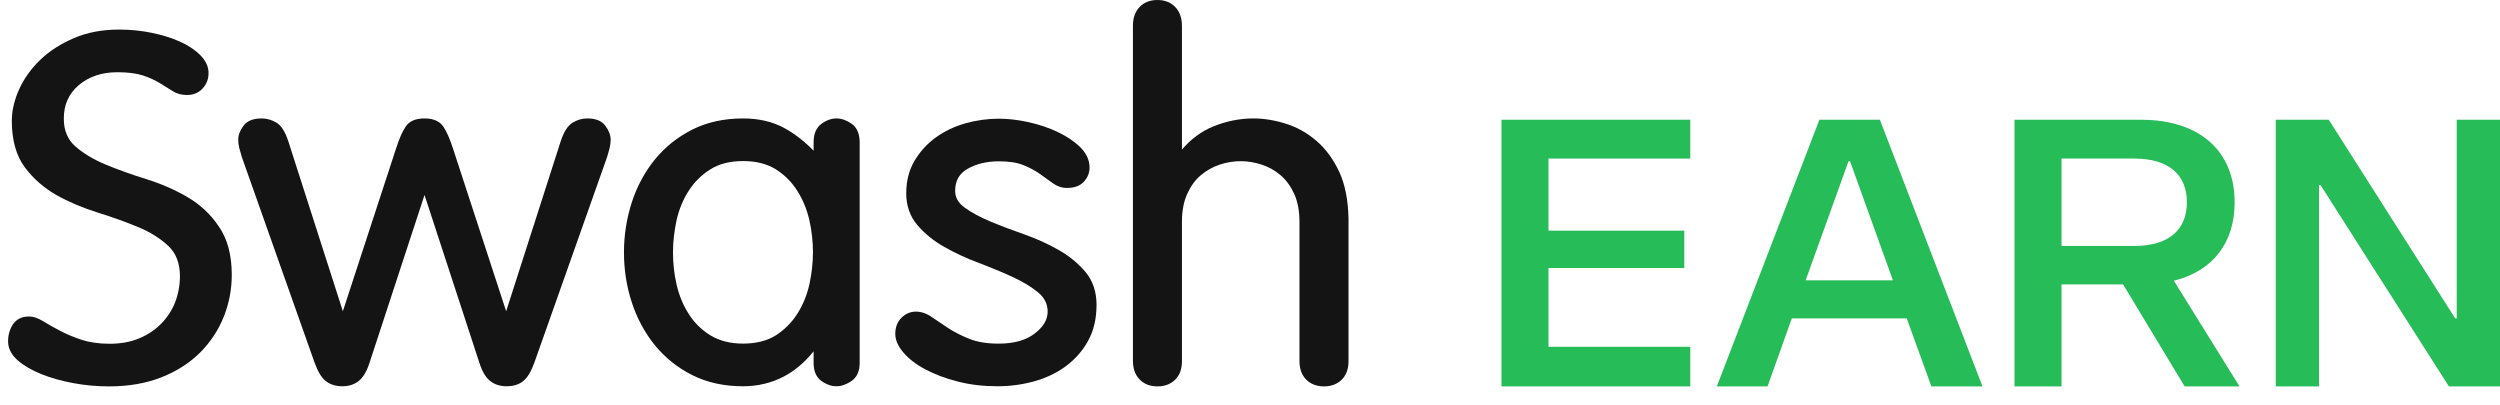
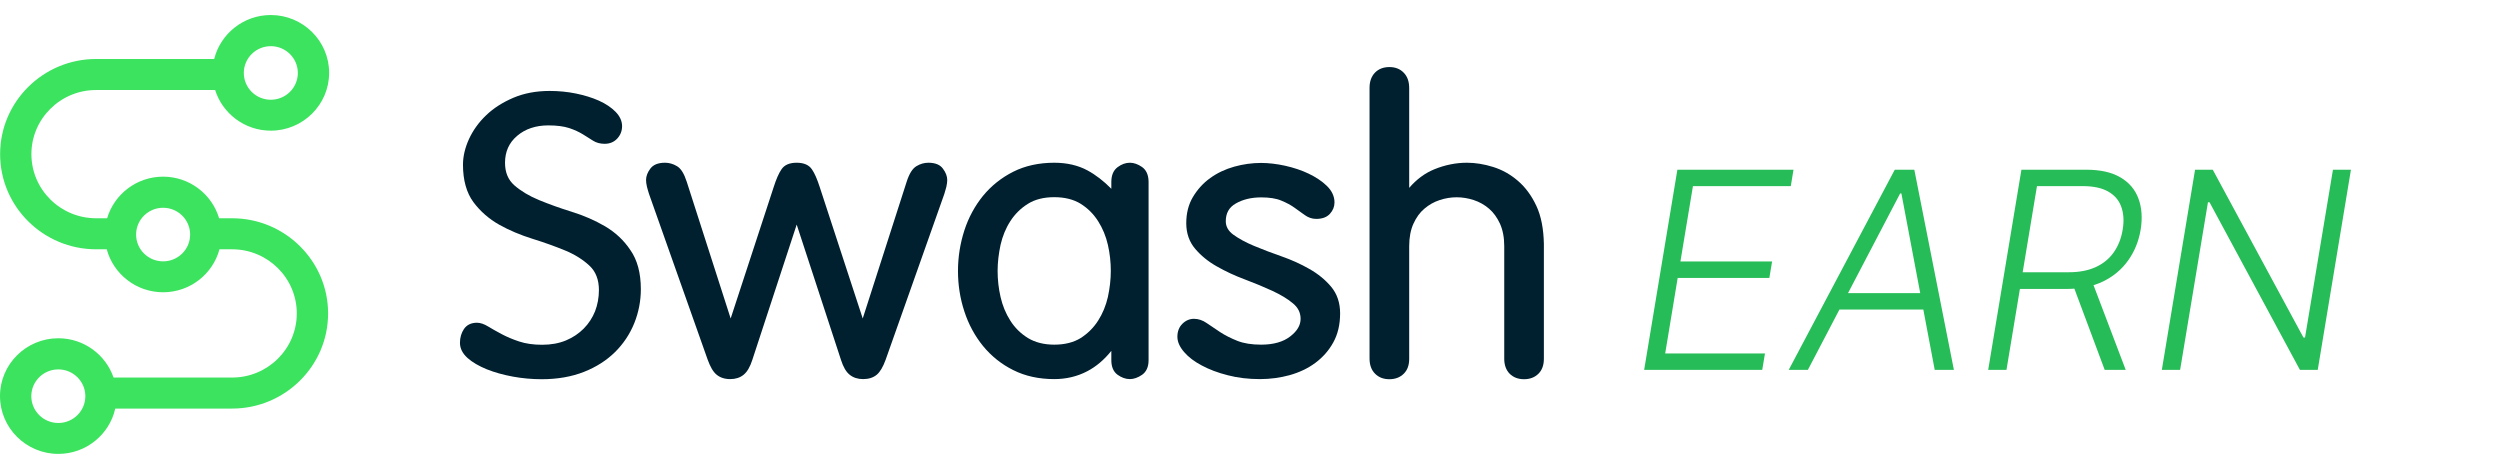
- <svg xmlns="http://www.w3.org/2000/svg" width="99" height="16" viewBox="0 0 99 16" fill="none">
-   <path d="M52.129 5.577C52.497 5.891 52.798 6.302 53.033 6.804C53.268 7.306 53.386 7.929 53.401 8.659V14.302C53.401 14.606 53.314 14.855 53.135 15.032C52.956 15.21 52.721 15.301 52.43 15.301C52.139 15.301 51.904 15.21 51.725 15.032C51.551 14.855 51.459 14.606 51.459 14.302V8.776C51.459 8.35 51.388 7.98 51.25 7.676C51.112 7.377 50.933 7.128 50.714 6.941C50.494 6.753 50.244 6.611 49.968 6.52C49.411 6.337 48.849 6.337 48.297 6.52C48.021 6.611 47.771 6.753 47.551 6.941C47.331 7.123 47.153 7.372 47.015 7.676C46.877 7.975 46.805 8.35 46.805 8.776V14.302C46.805 14.611 46.718 14.855 46.54 15.032C46.361 15.21 46.126 15.301 45.835 15.301C45.544 15.301 45.308 15.21 45.13 15.027C44.951 14.845 44.864 14.596 44.864 14.287V1.014C44.864 0.705 44.956 0.456 45.13 0.274C45.308 0.091 45.544 0 45.835 0C46.126 0 46.361 0.091 46.54 0.279C46.718 0.461 46.805 0.715 46.805 1.034V5.922C47.163 5.506 47.577 5.197 48.042 5.009C48.563 4.796 49.099 4.69 49.636 4.69C50.05 4.69 50.484 4.761 50.918 4.898C51.357 5.034 51.766 5.263 52.129 5.577Z" fill="#141414" />
-   <path d="M7.421 7.803C6.925 7.514 6.379 7.275 5.791 7.093C5.219 6.915 4.683 6.723 4.192 6.52C3.712 6.322 3.308 6.079 2.986 5.8C2.68 5.531 2.527 5.166 2.527 4.695C2.527 4.147 2.721 3.711 3.119 3.372C3.518 3.032 4.034 2.86 4.647 2.86C5.066 2.86 5.408 2.905 5.669 2.991C5.929 3.078 6.154 3.184 6.338 3.296C6.527 3.412 6.696 3.519 6.839 3.61C6.997 3.711 7.191 3.762 7.406 3.762C7.656 3.762 7.865 3.676 8.024 3.503C8.177 3.336 8.259 3.133 8.259 2.895C8.259 2.647 8.152 2.408 7.937 2.19C7.733 1.982 7.462 1.8 7.125 1.648C6.798 1.501 6.42 1.384 6.001 1.298C5.582 1.212 5.148 1.171 4.708 1.171C4.054 1.171 3.456 1.283 2.935 1.506C2.414 1.729 1.965 2.013 1.602 2.363C1.239 2.707 0.958 3.103 0.764 3.524C0.57 3.95 0.468 4.375 0.468 4.786C0.468 5.547 0.641 6.165 0.979 6.621C1.316 7.073 1.74 7.443 2.24 7.727C2.736 8.005 3.283 8.234 3.865 8.416C4.437 8.594 4.974 8.786 5.464 8.989C5.944 9.187 6.348 9.44 6.665 9.739C6.971 10.023 7.125 10.429 7.125 10.931C7.125 11.301 7.058 11.651 6.936 11.97C6.808 12.29 6.624 12.573 6.384 12.817C6.144 13.06 5.852 13.258 5.51 13.4C5.168 13.542 4.78 13.613 4.345 13.613C3.911 13.613 3.533 13.557 3.216 13.45C2.894 13.344 2.608 13.222 2.353 13.085C2.097 12.949 1.878 12.827 1.699 12.715C1.5 12.594 1.316 12.533 1.152 12.533C0.866 12.533 0.652 12.639 0.514 12.842C0.386 13.035 0.32 13.263 0.32 13.516C0.32 13.795 0.447 14.044 0.698 14.267C0.933 14.475 1.249 14.657 1.633 14.814C2.011 14.966 2.445 15.088 2.915 15.174C3.385 15.261 3.86 15.301 4.325 15.301C5.096 15.301 5.791 15.179 6.394 14.941C6.997 14.703 7.508 14.373 7.917 13.968C8.325 13.562 8.642 13.085 8.857 12.553C9.071 12.021 9.178 11.458 9.178 10.885C9.178 10.099 9.005 9.455 8.668 8.974C8.346 8.487 7.922 8.097 7.421 7.803Z" fill="#141414" />
-   <path d="M23.258 4.69C23.054 4.69 22.86 4.745 22.676 4.857C22.482 4.974 22.323 5.222 22.195 5.622L20.044 12.325L17.935 5.871C17.812 5.496 17.689 5.207 17.556 5.014C17.413 4.801 17.163 4.69 16.811 4.69C16.458 4.69 16.208 4.796 16.065 5.014C15.932 5.207 15.809 5.491 15.687 5.871L13.577 12.325L11.426 5.622C11.298 5.227 11.145 4.974 10.946 4.857C10.762 4.745 10.562 4.69 10.363 4.69C10.026 4.69 9.786 4.786 9.643 4.979C9.505 5.161 9.433 5.349 9.433 5.536C9.433 5.633 9.449 5.744 9.474 5.856C9.5 5.962 9.536 6.084 9.576 6.216L12.453 14.348C12.58 14.698 12.718 14.941 12.887 15.078C13.056 15.22 13.28 15.296 13.556 15.296C13.817 15.296 14.036 15.225 14.21 15.083C14.384 14.941 14.527 14.703 14.639 14.348L16.811 7.721L18.977 14.348C19.089 14.703 19.227 14.941 19.406 15.083C19.58 15.225 19.804 15.296 20.06 15.296C20.336 15.296 20.555 15.225 20.729 15.083C20.898 14.941 21.036 14.703 21.163 14.353L24.04 6.221C24.07 6.125 24.095 6.033 24.119 5.945L24.12 5.942C24.127 5.914 24.135 5.887 24.142 5.861C24.167 5.744 24.183 5.638 24.183 5.541C24.183 5.354 24.111 5.166 23.973 4.984C23.835 4.786 23.59 4.69 23.258 4.69Z" fill="#141414" />
-   <path fill-rule="evenodd" clip-rule="evenodd" d="M33.128 4.69C33.322 4.69 33.522 4.761 33.721 4.897C33.93 5.044 34.038 5.288 34.043 5.617V14.373C34.043 14.703 33.93 14.941 33.721 15.088C33.516 15.225 33.317 15.296 33.128 15.296C32.924 15.296 32.719 15.225 32.525 15.083C32.321 14.936 32.219 14.693 32.219 14.368V13.912C31.866 14.353 31.468 14.687 31.038 14.911C30.548 15.169 30.001 15.296 29.424 15.296C28.673 15.296 27.999 15.149 27.416 14.855C26.834 14.566 26.338 14.165 25.935 13.673C25.536 13.182 25.225 12.609 25.02 11.975C24.811 11.341 24.709 10.677 24.709 9.993C24.709 9.308 24.816 8.644 25.02 8.01C25.225 7.377 25.536 6.804 25.935 6.312C26.338 5.82 26.834 5.425 27.416 5.131C27.999 4.837 28.678 4.69 29.424 4.69C30.042 4.69 30.589 4.816 31.049 5.065C31.452 5.283 31.846 5.587 32.219 5.967V5.633C32.219 5.303 32.321 5.06 32.525 4.908C32.719 4.761 32.924 4.69 33.128 4.69ZM28.137 13.283C28.489 13.496 28.918 13.607 29.424 13.607C29.94 13.607 30.374 13.496 30.717 13.283C31.059 13.065 31.35 12.776 31.57 12.431C31.795 12.082 31.953 11.691 32.05 11.27C32.142 10.844 32.193 10.414 32.193 9.993C32.193 9.572 32.147 9.141 32.05 8.715C31.953 8.294 31.795 7.904 31.57 7.554C31.35 7.204 31.064 6.92 30.717 6.702C30.374 6.489 29.94 6.378 29.424 6.378C28.918 6.378 28.484 6.484 28.137 6.702C27.784 6.92 27.493 7.209 27.273 7.554C27.049 7.899 26.89 8.294 26.793 8.715C26.701 9.146 26.65 9.572 26.65 9.993C26.65 10.414 26.696 10.844 26.793 11.27C26.89 11.691 27.049 12.082 27.273 12.431C27.493 12.781 27.784 13.065 28.137 13.283Z" fill="#141414" />
-   <path d="M41.916 9.896C41.502 9.658 41.042 9.45 40.552 9.278C40.072 9.111 39.617 8.938 39.208 8.766C38.804 8.599 38.462 8.411 38.197 8.218C37.946 8.036 37.824 7.818 37.824 7.559C37.824 7.164 37.982 6.875 38.314 6.687C38.656 6.49 39.075 6.388 39.556 6.388C39.959 6.388 40.291 6.439 40.542 6.545C40.797 6.652 41.017 6.768 41.19 6.895C41.369 7.022 41.538 7.144 41.691 7.255C41.86 7.377 42.049 7.443 42.253 7.443C42.544 7.443 42.769 7.362 42.922 7.194C43.071 7.032 43.147 6.844 43.147 6.637C43.147 6.337 43.019 6.064 42.769 5.82C42.534 5.592 42.233 5.394 41.885 5.227C41.538 5.06 41.149 4.933 40.731 4.837C40.312 4.745 39.913 4.7 39.556 4.7C39.116 4.7 38.672 4.761 38.237 4.882C37.803 5.004 37.405 5.192 37.062 5.44C36.715 5.689 36.434 6.003 36.214 6.368C35.995 6.738 35.887 7.169 35.887 7.656C35.887 8.147 36.035 8.568 36.327 8.913C36.608 9.242 36.965 9.537 37.389 9.775C37.808 10.013 38.263 10.226 38.753 10.409C39.239 10.591 39.688 10.779 40.097 10.966C40.501 11.154 40.843 11.357 41.109 11.58C41.364 11.788 41.487 12.041 41.487 12.34C41.487 12.655 41.323 12.938 40.981 13.202C40.639 13.471 40.158 13.608 39.556 13.608C39.096 13.608 38.708 13.547 38.391 13.42C38.069 13.293 37.783 13.146 37.543 12.989C37.297 12.827 37.078 12.68 36.894 12.553C36.694 12.411 36.48 12.34 36.265 12.34C36.056 12.34 35.862 12.421 35.698 12.584C35.535 12.746 35.453 12.959 35.453 13.222C35.453 13.466 35.565 13.719 35.785 13.973C35.995 14.216 36.286 14.439 36.654 14.632C37.016 14.824 37.441 14.987 37.926 15.108C38.411 15.235 38.937 15.296 39.499 15.296C39.995 15.296 40.48 15.23 40.945 15.103C41.415 14.972 41.839 14.774 42.202 14.505C42.565 14.236 42.866 13.902 43.086 13.501C43.31 13.101 43.423 12.619 43.423 12.072C43.423 11.554 43.275 11.118 42.984 10.768C42.697 10.429 42.34 10.135 41.916 9.896Z" fill="#141414" />
-   <path d="M61.32 9.134H66.698V10.613H61.32V13.733H66.935V15.301H59.458V4.741H66.935V6.279H61.32V9.134Z" fill="#26BC57" />
-   <path d="M75.507 12.609H70.956L69.995 15.301H67.986L72.049 4.741H74.443L78.506 15.301H76.482L75.507 12.609ZM74.96 11.101L73.261 6.383H73.202L71.503 11.101H74.96Z" fill="#26BC57" />
-   <path d="M86.512 15.301L84.074 11.263H81.636V15.301H79.774V4.741H84.768C87.162 4.741 88.492 6.028 88.492 8.01C88.492 9.592 87.65 10.731 86.084 11.116L88.684 15.301H86.512ZM81.636 9.74H84.517C85.877 9.74 86.601 9.104 86.601 8.01C86.601 6.915 85.877 6.279 84.517 6.279H81.636V9.74Z" fill="#26BC57" />
-   <path d="M99 15.301H96.976L91.893 7.329H91.834V15.301H90.12V4.741H92.218L97.227 12.609H97.286V4.741H99V15.301Z" fill="#26BC57" />
+ <svg xmlns="http://www.w3.org/2000/svg" width="109" height="20" viewBox="0 0 109 20" fill="none">
+   <path d="M66.18 7.884C66.508 8.164 66.776 8.529 66.985 8.975C67.195 9.422 67.299 9.977 67.313 10.626V15.645C67.313 15.916 67.236 16.137 67.076 16.294C66.917 16.452 66.708 16.534 66.449 16.534C66.189 16.534 65.98 16.452 65.821 16.294C65.666 16.137 65.585 15.916 65.585 15.645V10.73C65.585 10.351 65.521 10.022 65.398 9.751C65.275 9.485 65.116 9.264 64.92 9.097C64.725 8.93 64.502 8.804 64.256 8.723C63.761 8.561 63.26 8.561 62.769 8.723C62.523 8.804 62.3 8.93 62.105 9.097C61.909 9.26 61.75 9.481 61.627 9.751C61.505 10.017 61.441 10.351 61.441 10.73V15.645C61.441 15.92 61.364 16.137 61.204 16.294C61.045 16.452 60.836 16.534 60.577 16.534C60.317 16.534 60.108 16.452 59.949 16.29C59.79 16.128 59.712 15.907 59.712 15.632V3.826C59.712 3.55 59.794 3.329 59.949 3.167C60.108 3.005 60.317 2.924 60.577 2.924C60.836 2.924 61.045 3.005 61.204 3.172C61.364 3.334 61.441 3.559 61.441 3.844V8.191C61.759 7.821 62.128 7.546 62.542 7.379C63.005 7.19 63.483 7.095 63.961 7.095C64.329 7.095 64.716 7.158 65.102 7.28C65.494 7.402 65.858 7.605 66.18 7.884Z" fill="#002030" />
+   <path d="M26.377 9.864C25.935 9.607 25.449 9.395 24.926 9.233C24.416 9.075 23.939 8.903 23.502 8.723C23.074 8.547 22.715 8.331 22.429 8.083C22.156 7.844 22.019 7.519 22.019 7.1C22.019 6.613 22.192 6.225 22.547 5.923C22.902 5.62 23.361 5.467 23.907 5.467C24.28 5.467 24.584 5.508 24.817 5.584C25.049 5.661 25.249 5.756 25.412 5.855C25.581 5.959 25.731 6.053 25.858 6.135C25.999 6.225 26.172 6.27 26.363 6.27C26.586 6.27 26.772 6.193 26.913 6.04C27.05 5.891 27.123 5.711 27.123 5.499C27.123 5.278 27.027 5.066 26.836 4.872C26.654 4.687 26.413 4.525 26.113 4.389C25.822 4.259 25.485 4.155 25.112 4.078C24.739 4.001 24.353 3.965 23.962 3.965C23.379 3.965 22.847 4.065 22.383 4.263C21.919 4.461 21.519 4.714 21.196 5.025C20.873 5.332 20.623 5.684 20.45 6.058C20.277 6.437 20.186 6.815 20.186 7.181C20.186 7.857 20.341 8.407 20.641 8.813C20.941 9.215 21.319 9.544 21.764 9.796C22.206 10.044 22.692 10.247 23.211 10.41C23.72 10.568 24.198 10.739 24.635 10.919C25.062 11.095 25.422 11.321 25.703 11.587C25.976 11.839 26.113 12.2 26.113 12.646C26.113 12.976 26.054 13.287 25.945 13.571C25.831 13.855 25.667 14.107 25.453 14.324C25.239 14.54 24.98 14.716 24.675 14.843C24.371 14.969 24.025 15.032 23.639 15.032C23.252 15.032 22.915 14.982 22.633 14.888C22.347 14.793 22.092 14.685 21.864 14.563C21.637 14.441 21.442 14.333 21.282 14.234C21.105 14.126 20.941 14.071 20.796 14.071C20.541 14.071 20.35 14.166 20.227 14.347C20.113 14.518 20.054 14.721 20.054 14.946C20.054 15.194 20.168 15.415 20.391 15.614C20.6 15.799 20.882 15.961 21.223 16.101C21.56 16.236 21.946 16.344 22.365 16.421C22.783 16.498 23.206 16.534 23.62 16.534C24.307 16.534 24.926 16.425 25.462 16.213C25.999 16.002 26.454 15.708 26.818 15.348C27.182 14.987 27.464 14.563 27.655 14.089C27.846 13.616 27.941 13.115 27.941 12.606C27.941 11.907 27.787 11.334 27.486 10.906C27.2 10.473 26.822 10.126 26.377 9.864Z" fill="#002030" />
+   <path d="M40.477 7.095C40.295 7.095 40.122 7.145 39.958 7.244C39.785 7.347 39.644 7.568 39.53 7.925L37.615 13.886L35.737 8.146C35.628 7.812 35.519 7.555 35.4 7.384C35.273 7.194 35.05 7.095 34.736 7.095C34.422 7.095 34.2 7.19 34.072 7.384C33.954 7.555 33.845 7.807 33.736 8.146L31.857 13.886L29.942 7.925C29.828 7.573 29.692 7.347 29.515 7.244C29.351 7.145 29.174 7.095 28.996 7.095C28.696 7.095 28.482 7.181 28.355 7.352C28.232 7.514 28.168 7.681 28.168 7.848C28.168 7.934 28.182 8.033 28.205 8.132C28.227 8.227 28.259 8.335 28.296 8.452L30.856 15.686C30.97 15.997 31.093 16.213 31.243 16.335C31.393 16.461 31.593 16.529 31.839 16.529C32.071 16.529 32.266 16.466 32.421 16.34C32.576 16.213 32.703 16.001 32.803 15.686L34.736 9.792L36.665 15.686C36.765 16.001 36.888 16.213 37.047 16.34C37.202 16.466 37.402 16.529 37.629 16.529C37.875 16.529 38.07 16.466 38.225 16.34C38.375 16.213 38.498 16.001 38.612 15.69L41.172 8.457C41.2 8.372 41.222 8.29 41.243 8.212L41.244 8.209C41.25 8.184 41.257 8.16 41.263 8.137C41.286 8.033 41.3 7.938 41.3 7.853C41.3 7.686 41.236 7.519 41.113 7.356C40.99 7.181 40.772 7.095 40.477 7.095Z" fill="#002030" />
+   <path fill-rule="evenodd" clip-rule="evenodd" d="M49.264 7.095C49.437 7.095 49.614 7.158 49.791 7.28C49.978 7.411 50.074 7.627 50.078 7.92V15.708C50.078 16.001 49.978 16.213 49.791 16.344C49.61 16.466 49.432 16.529 49.264 16.529C49.082 16.529 48.9 16.466 48.727 16.34C48.545 16.209 48.454 15.992 48.454 15.704V15.298C48.14 15.69 47.786 15.988 47.404 16.186C46.967 16.416 46.48 16.529 45.966 16.529C45.298 16.529 44.697 16.398 44.179 16.137C43.66 15.88 43.219 15.523 42.86 15.086C42.505 14.649 42.227 14.139 42.045 13.575C41.859 13.011 41.768 12.421 41.768 11.812C41.768 11.203 41.864 10.612 42.045 10.049C42.227 9.485 42.505 8.975 42.86 8.538C43.219 8.101 43.66 7.749 44.179 7.487C44.697 7.226 45.302 7.095 45.966 7.095C46.517 7.095 47.003 7.208 47.413 7.429C47.772 7.623 48.122 7.893 48.454 8.231V7.934C48.454 7.641 48.545 7.424 48.727 7.289C48.9 7.158 49.082 7.095 49.264 7.095ZM44.82 14.739C45.134 14.928 45.516 15.027 45.966 15.027C46.426 15.027 46.812 14.928 47.117 14.739C47.422 14.545 47.681 14.288 47.877 13.981C48.077 13.67 48.218 13.323 48.304 12.948C48.386 12.57 48.431 12.186 48.431 11.812C48.431 11.438 48.391 11.054 48.304 10.675C48.218 10.301 48.077 9.954 47.877 9.643C47.681 9.332 47.426 9.079 47.117 8.885C46.812 8.696 46.426 8.597 45.966 8.597C45.516 8.597 45.129 8.691 44.82 8.885C44.506 9.079 44.247 9.336 44.051 9.643C43.851 9.949 43.71 10.301 43.624 10.675C43.542 11.059 43.496 11.438 43.496 11.812C43.496 12.186 43.537 12.57 43.624 12.948C43.71 13.323 43.851 13.67 44.051 13.981C44.247 14.292 44.506 14.545 44.82 14.739Z" fill="#002030" />
+   <path d="M57.088 11.726C56.719 11.514 56.31 11.329 55.873 11.176C55.446 11.027 55.041 10.874 54.677 10.721C54.318 10.572 54.013 10.405 53.776 10.234C53.553 10.071 53.444 9.877 53.444 9.647C53.444 9.296 53.585 9.039 53.881 8.872C54.186 8.696 54.559 8.606 54.986 8.606C55.346 8.606 55.641 8.651 55.864 8.746C56.092 8.84 56.287 8.944 56.442 9.057C56.601 9.169 56.751 9.278 56.888 9.377C57.038 9.485 57.206 9.544 57.388 9.544C57.647 9.544 57.847 9.472 57.984 9.323C58.116 9.178 58.184 9.012 58.184 8.827C58.184 8.561 58.07 8.317 57.847 8.101C57.638 7.898 57.37 7.722 57.06 7.573C56.751 7.424 56.405 7.311 56.032 7.226C55.659 7.145 55.305 7.104 54.986 7.104C54.595 7.104 54.199 7.158 53.813 7.266C53.426 7.375 53.071 7.541 52.767 7.762C52.457 7.983 52.207 8.263 52.012 8.588C51.816 8.917 51.721 9.3 51.721 9.733C51.721 10.171 51.852 10.545 52.112 10.851C52.362 11.145 52.68 11.406 53.058 11.618C53.431 11.83 53.836 12.02 54.272 12.182C54.704 12.344 55.105 12.511 55.468 12.678C55.828 12.845 56.133 13.025 56.369 13.224C56.596 13.409 56.706 13.634 56.706 13.9C56.706 14.18 56.56 14.432 56.255 14.667C55.951 14.906 55.523 15.027 54.986 15.027C54.577 15.027 54.231 14.973 53.949 14.861C53.663 14.748 53.408 14.617 53.194 14.477C52.976 14.333 52.78 14.202 52.617 14.089C52.439 13.963 52.248 13.9 52.057 13.9C51.871 13.9 51.698 13.972 51.552 14.117C51.407 14.261 51.334 14.45 51.334 14.685C51.334 14.901 51.434 15.127 51.63 15.352C51.816 15.569 52.075 15.767 52.403 15.938C52.726 16.11 53.103 16.254 53.535 16.362C53.967 16.475 54.436 16.529 54.936 16.529C55.377 16.529 55.81 16.47 56.224 16.358C56.642 16.241 57.02 16.065 57.342 15.826C57.665 15.587 57.934 15.289 58.129 14.933C58.329 14.576 58.429 14.148 58.429 13.661C58.429 13.201 58.297 12.813 58.038 12.502C57.784 12.2 57.465 11.938 57.088 11.726Z" fill="#002030" />
+   <path fill-rule="evenodd" clip-rule="evenodd" d="M9.38 3.925C9.702 4.95 10.669 5.697 11.807 5.697C13.209 5.697 14.35 4.565 14.35 3.176C14.35 1.787 13.209 0.655 11.807 0.655C10.617 0.655 9.613 1.473 9.339 2.572H4.189C1.883 2.572 0.005 4.434 0.005 6.72C0.005 9.007 1.883 10.869 4.189 10.869H4.654C4.943 11.946 5.936 12.743 7.112 12.743C8.287 12.743 9.28 11.946 9.569 10.869H10.12C11.676 10.869 12.94 12.123 12.94 13.665C12.94 15.208 11.676 16.461 10.12 16.461H4.951C4.61 15.467 3.659 14.748 2.543 14.748C1.142 14.748 0 15.88 0 17.269C0 18.658 1.142 19.79 2.543 19.79C3.755 19.79 4.773 18.942 5.025 17.814H10.12C12.426 17.814 14.305 15.952 14.305 13.665C14.305 11.379 12.426 9.516 10.12 9.516H9.553C9.243 8.47 8.265 7.702 7.112 7.702C5.958 7.702 4.98 8.47 4.671 9.516H4.189C2.634 9.516 1.369 8.263 1.369 6.72C1.369 5.178 2.634 3.925 4.189 3.925H9.38ZM11.807 2.013C11.157 2.013 10.63 2.536 10.63 3.181C10.63 3.825 11.157 4.349 11.807 4.349C12.458 4.349 12.986 3.825 12.986 3.181C12.986 2.536 12.458 2.013 11.807 2.013ZM5.934 10.227C5.934 9.582 6.461 9.059 7.112 9.059C7.762 9.059 8.29 9.582 8.29 10.227C8.29 10.872 7.762 11.395 7.112 11.395C6.461 11.395 5.934 10.872 5.934 10.227ZM1.365 17.274C1.365 16.629 1.892 16.106 2.543 16.106C3.193 16.106 3.721 16.629 3.721 17.274C3.721 17.919 3.193 18.442 2.543 18.442C1.892 18.442 1.365 17.919 1.365 17.274Z" fill="#3CE35F" />
+   <path d="M71.685 16.127L73.134 7.399H78.197L78.078 8.115H73.812L73.266 11.401H77.263L77.144 12.117H73.147L72.602 15.411H76.953L76.833 16.127H71.685ZM78.823 16.127H77.988L82.612 7.399H83.464L85.19 16.127H84.354L82.901 8.435H82.846L78.823 16.127ZM79.982 12.781H84.312L84.192 13.497H79.863L79.982 12.781ZM86.685 16.127L88.134 7.399H90.951C91.57 7.399 92.069 7.51 92.447 7.732C92.828 7.953 93.09 8.262 93.235 8.656C93.383 9.049 93.415 9.5 93.333 10.012C93.248 10.517 93.066 10.965 92.788 11.354C92.512 11.743 92.148 12.049 91.697 12.27C91.245 12.489 90.712 12.598 90.099 12.598H87.704L87.828 11.87H90.201C90.658 11.87 91.05 11.794 91.377 11.644C91.704 11.493 91.965 11.279 92.161 11C92.357 10.722 92.487 10.392 92.549 10.012C92.612 9.628 92.59 9.294 92.485 9.01C92.383 8.726 92.192 8.506 91.914 8.35C91.638 8.193 91.271 8.115 90.81 8.115H88.812L87.482 16.127H86.685ZM91.185 12.189L92.681 16.127H91.765L90.295 12.189H91.185ZM102.501 7.399L101.053 16.127H100.277L96.335 8.818H96.267L95.053 16.127H94.256L95.705 7.399H96.476L100.43 14.716H100.499L101.717 7.399H102.501Z" fill="#26BC57" />
</svg>
